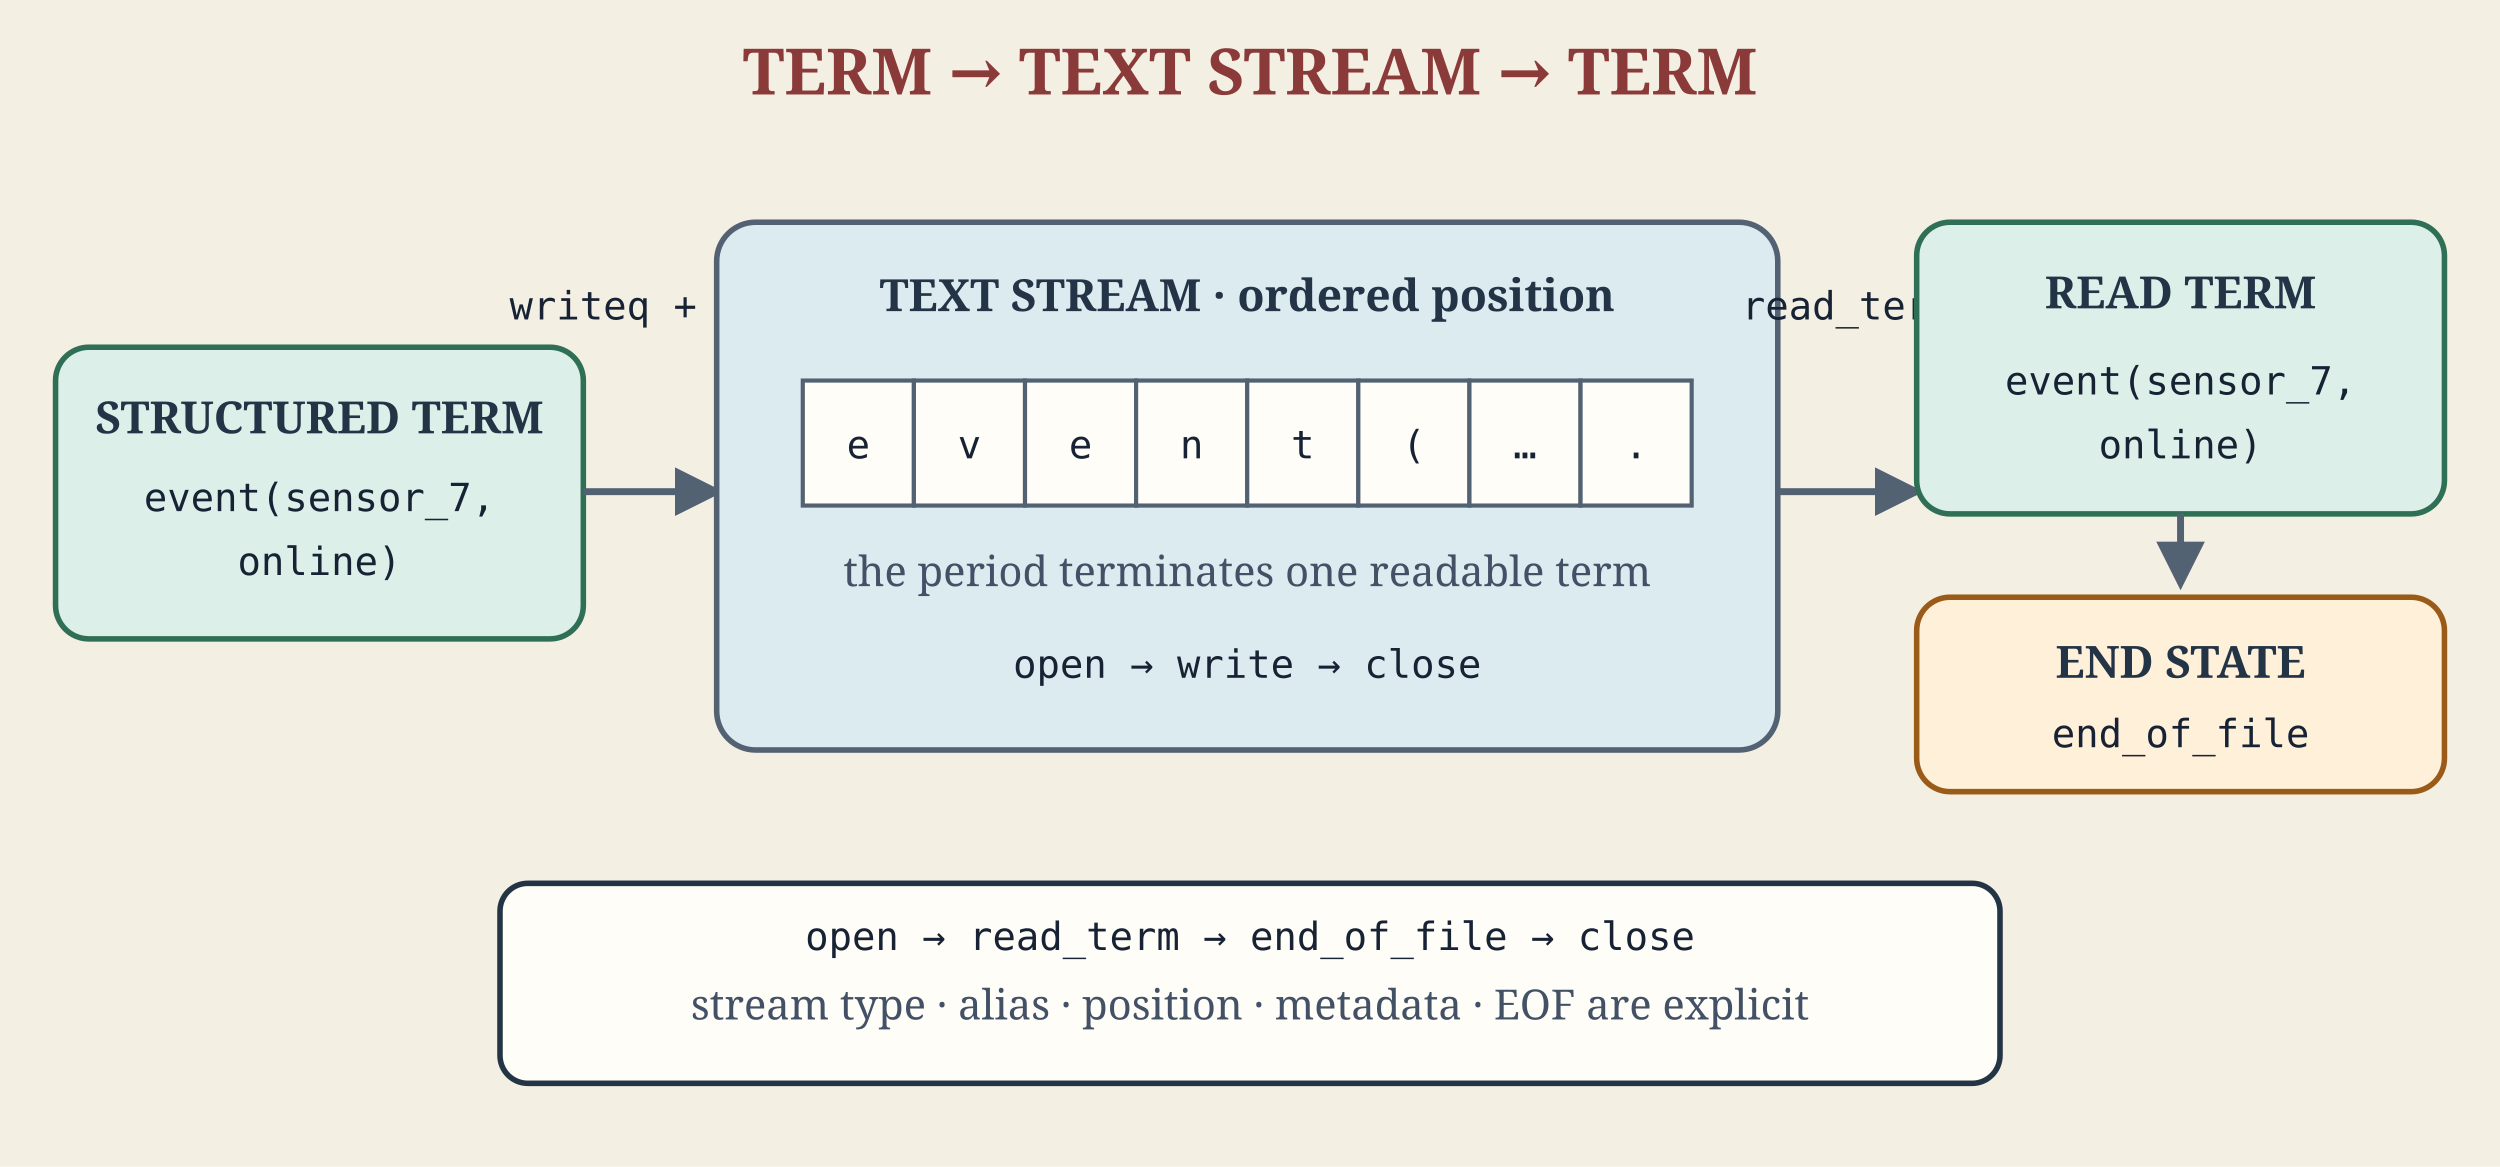
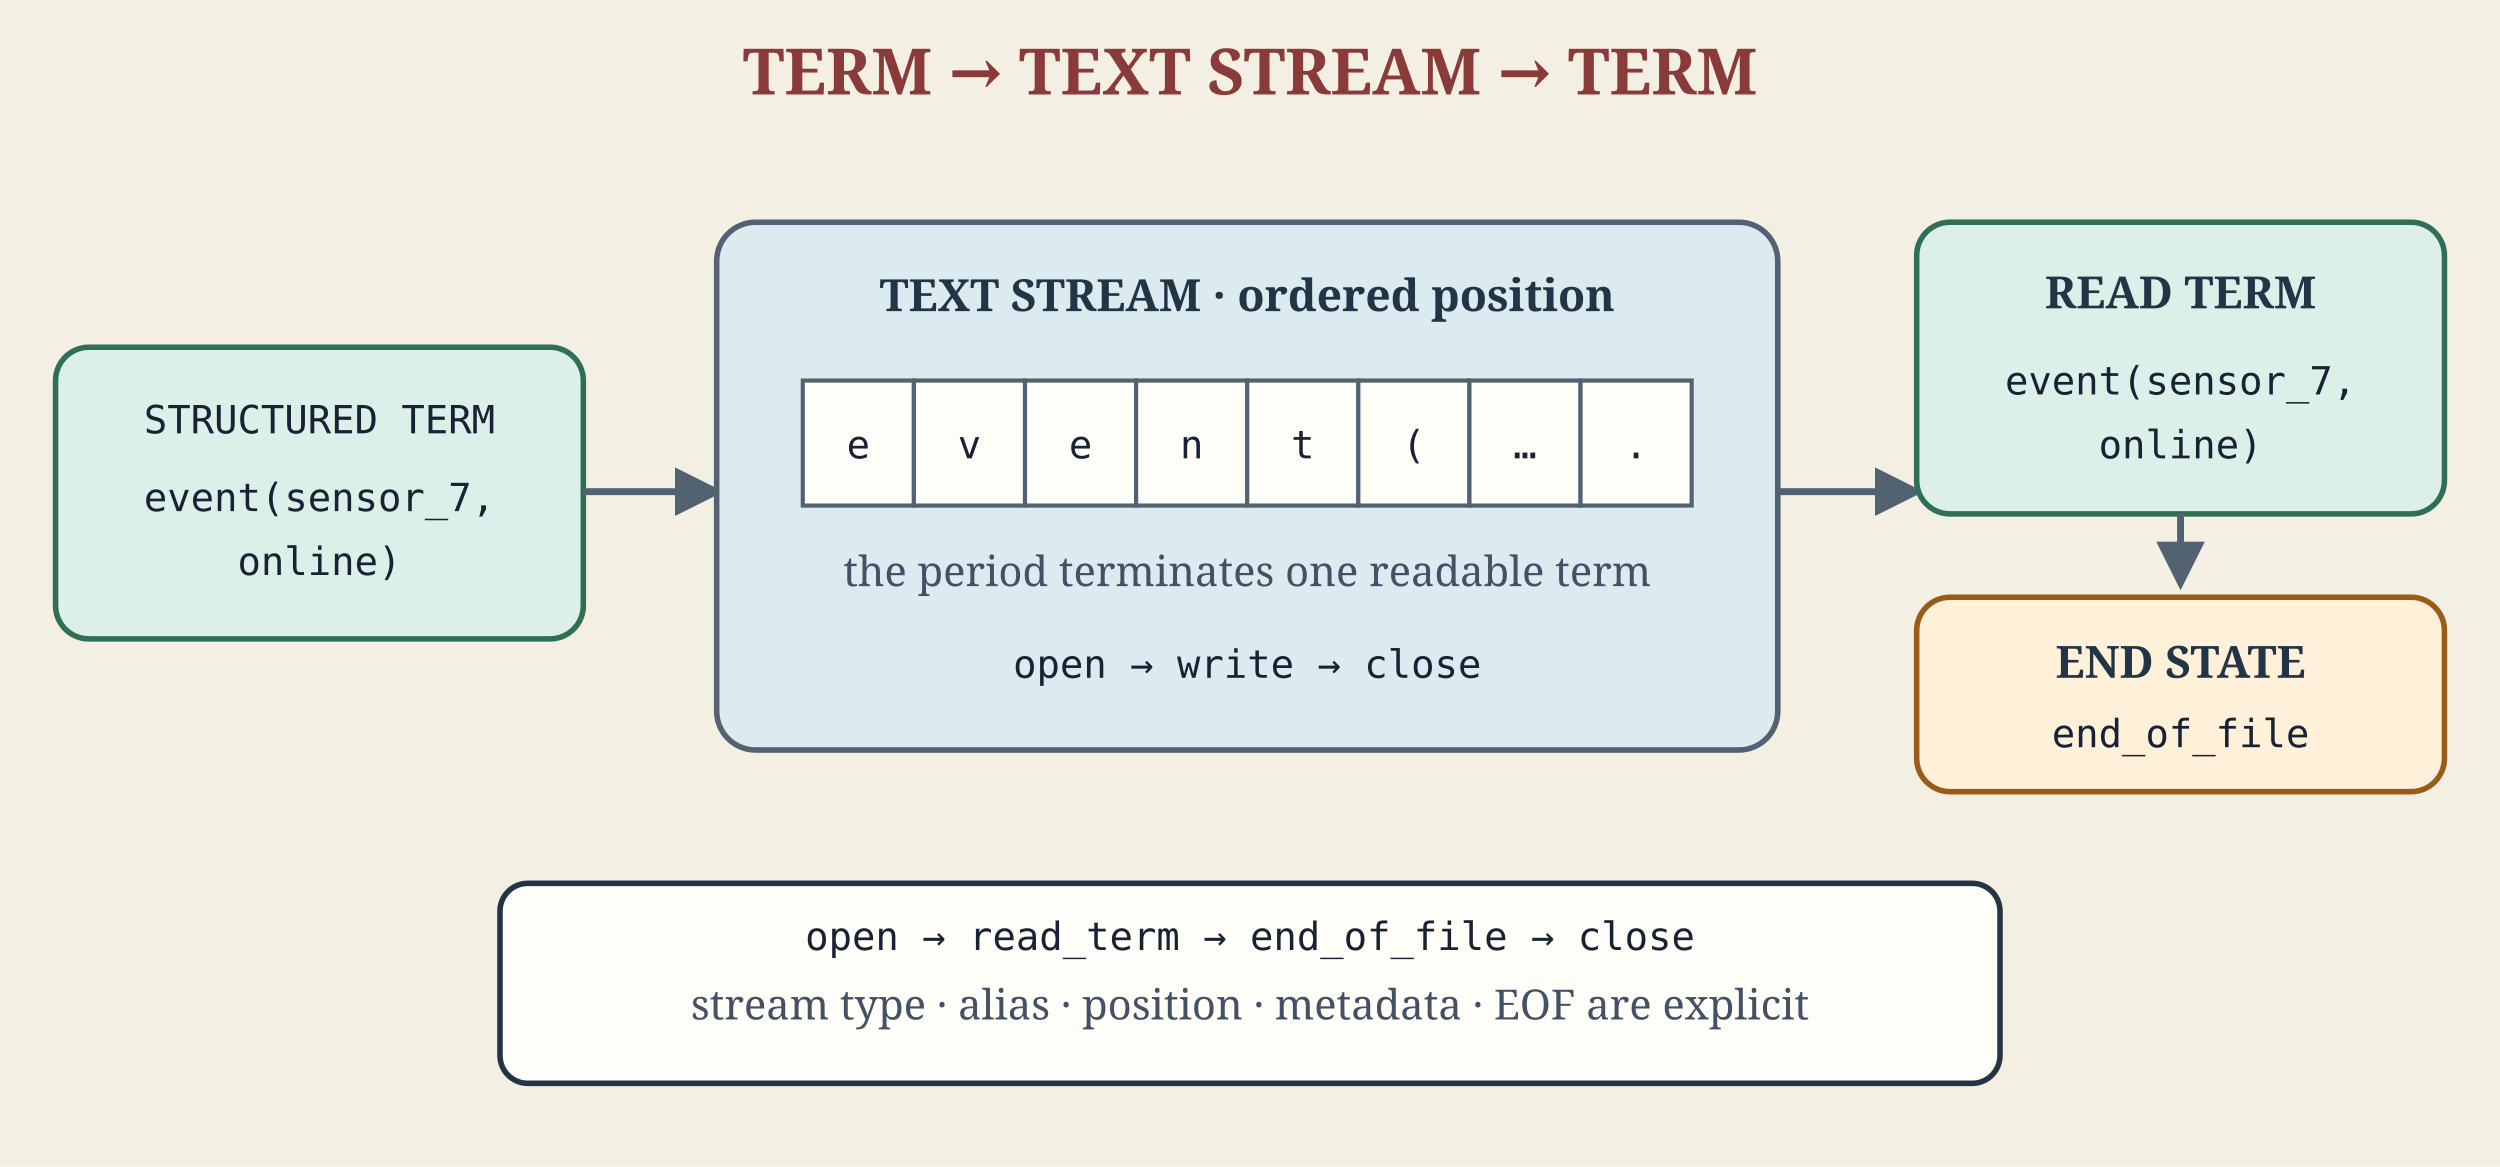
<svg xmlns="http://www.w3.org/2000/svg" width="900" height="420" viewBox="0 0 900 420" role="img" aria-labelledby="title desc">
  <defs>
    <style>
      .bg{fill:#f4efe3}.term{fill:#dcefe8;stroke:#2f6f55;stroke-width:2}.stream{fill:#dcebf0;stroke:#526273;stroke-width:2}
      .file{fill:#fffdf7;stroke:#243447;stroke-width:2}.eof{fill:#fff0d9;stroke:#9a5b18;stroke-width:2}
      .title{fill:#8b3a3a;font:bold 23px Georgia,serif}.label{fill:#243447;font:bold 16px Georgia,serif}
      .code{fill:#172334;font:14px ui-monospace,SFMono-Regular,Consolas,monospace}.prose{fill:#435166;font:15px Georgia,serif}
      .line{fill:none;stroke:#526273;stroke-width:2.5}.unit{fill:#fffdf7;stroke:#526273;stroke-width:1.5}
    </style>
    <marker id="a" markerWidth="7" markerHeight="7" refX="6" refY="3.5" orient="auto">
      <path d="M0 0L7 3.5L0 7Z" fill="#526273" />
    </marker>
  </defs>
  <rect width="900" height="420" class="bg" />
  <text class="title" x="450" y="34" text-anchor="middle">TERM → TEXT STREAM → TERM</text>
  <rect class="term" x="20" y="125" width="190" height="105" rx="12" />
-   <text class="label" x="115" y="156" text-anchor="middle">STRUCTURED TERM</text>
+   <text class="code" x="115" y="156" text-anchor="middle">STRUCTURED TERM</text>
  <text class="code" x="115" y="184" text-anchor="middle">event(sensor_7,</text>
  <text class="code" x="115" y="207" text-anchor="middle">online)</text>
  <path class="line" marker-end="url(#a)" d="M210 177H258" />
-   <text class="code" x="234" y="115" text-anchor="middle">writeq + "."</text>
  <rect class="stream" x="258" y="80" width="382" height="190" rx="14" />
  <text class="label" x="449" y="112" text-anchor="middle">TEXT STREAM · ordered position</text>
  <g transform="translate(289 137)">
    <rect class="unit" x="0" width="40" height="45" />
    <rect class="unit" x="40" width="40" height="45" />
    <rect class="unit" x="80" width="40" height="45" />
    <rect class="unit" x="120" width="40" height="45" />
    <rect class="unit" x="160" width="40" height="45" />
    <rect class="unit" x="200" width="40" height="45" />
    <rect class="unit" x="240" width="40" height="45" />
    <rect class="unit" x="280" width="40" height="45" />
    <text class="code" x="20" y="28" text-anchor="middle">e</text>
    <text class="code" x="60" y="28" text-anchor="middle">v</text>
    <text class="code" x="100" y="28" text-anchor="middle">e</text>
    <text class="code" x="140" y="28" text-anchor="middle">n</text>
    <text class="code" x="180" y="28" text-anchor="middle">t</text>
    <text class="code" x="220" y="28" text-anchor="middle">(</text>
    <text class="code" x="260" y="28" text-anchor="middle">…</text>
    <text class="code" x="300" y="28" text-anchor="middle">.</text>
  </g>
  <text class="prose" x="449" y="211" text-anchor="middle">the period terminates one readable term</text>
  <text class="code" x="449" y="244" text-anchor="middle">open → write → close</text>
  <path class="line" marker-end="url(#a)" d="M640 177H690" />
-   <text class="code" x="665" y="115" text-anchor="middle">read_term</text>
  <rect class="term" x="690" y="80" width="190" height="105" rx="12" />
  <text class="label" x="785" y="111" text-anchor="middle">READ TERM</text>
  <text class="code" x="785" y="142" text-anchor="middle">event(sensor_7,</text>
  <text class="code" x="785" y="165" text-anchor="middle">online)</text>
  <rect class="eof" x="690" y="215" width="190" height="70" rx="12" />
  <text class="label" x="785" y="244" text-anchor="middle">END STATE</text>
  <text class="code" x="785" y="269" text-anchor="middle">end_of_file</text>
  <rect class="file" x="180" y="318" width="540" height="72" rx="10" />
  <text class="code" x="450" y="342" text-anchor="middle">open → read_term → end_of_file → close</text>
  <text class="prose" x="450" y="367" text-anchor="middle">stream type · alias · position · metadata · EOF are explicit</text>
  <path class="line" marker-end="url(#a)" d="M785 185V210" />
</svg>
